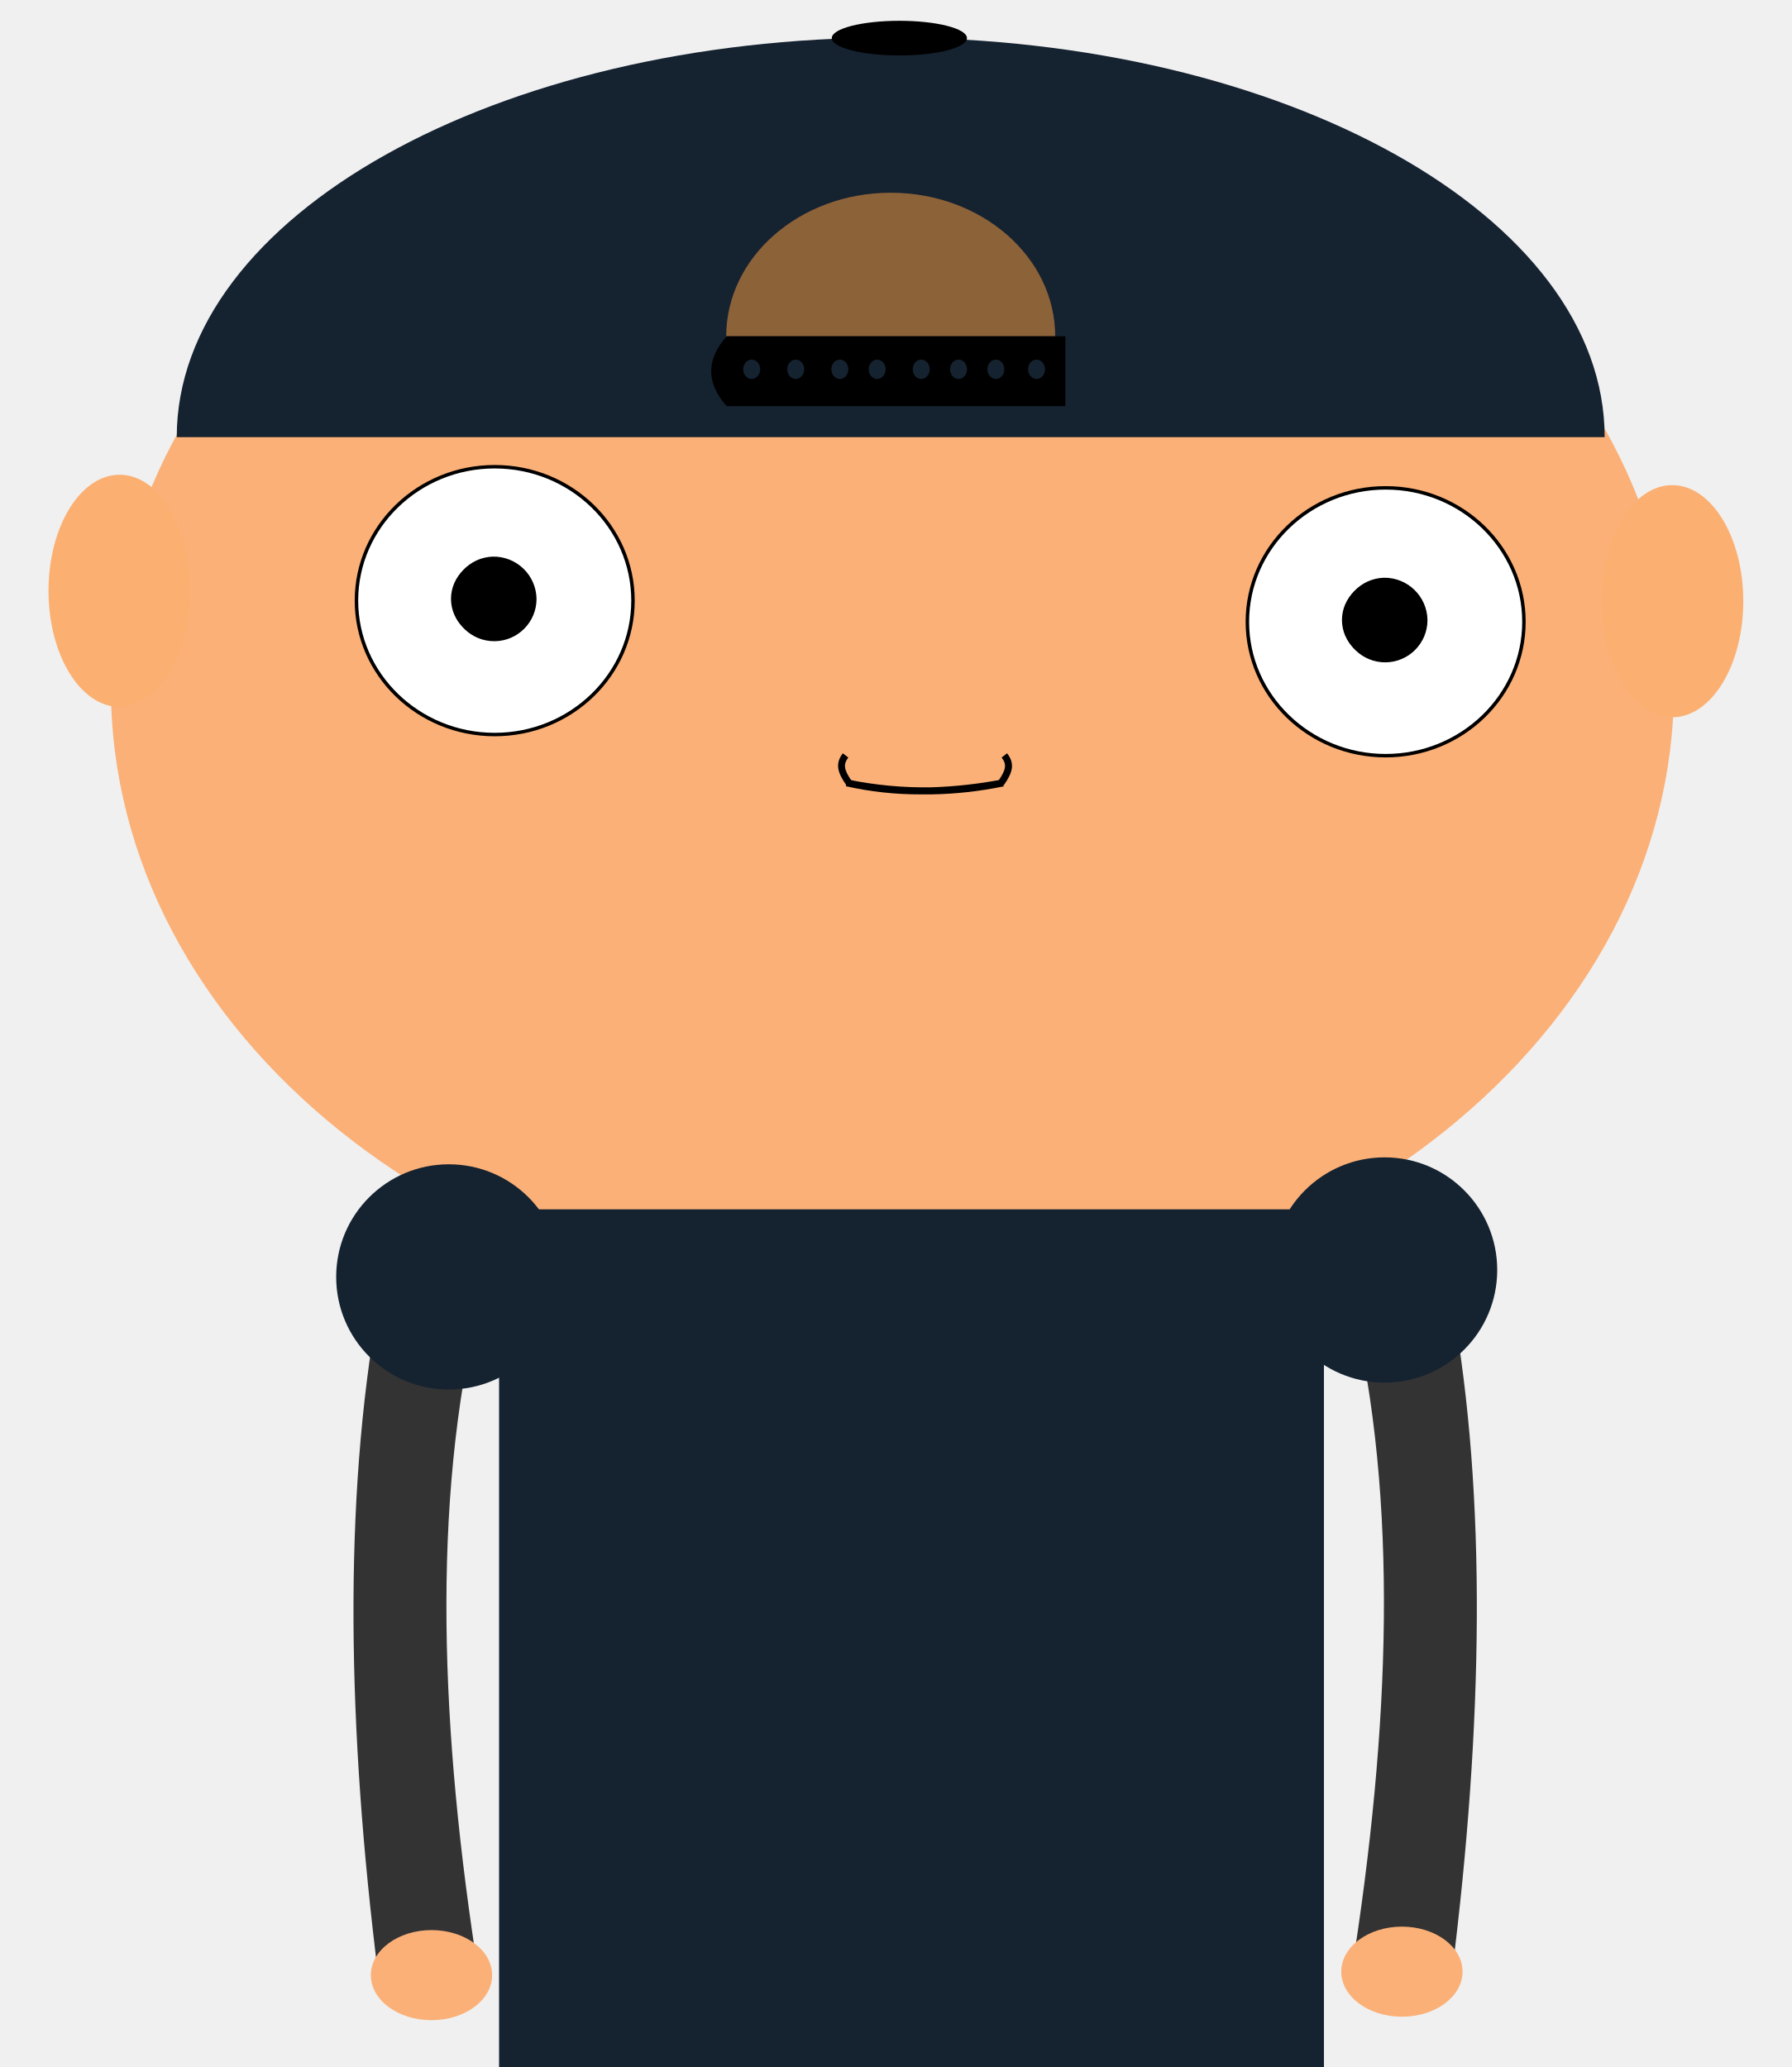
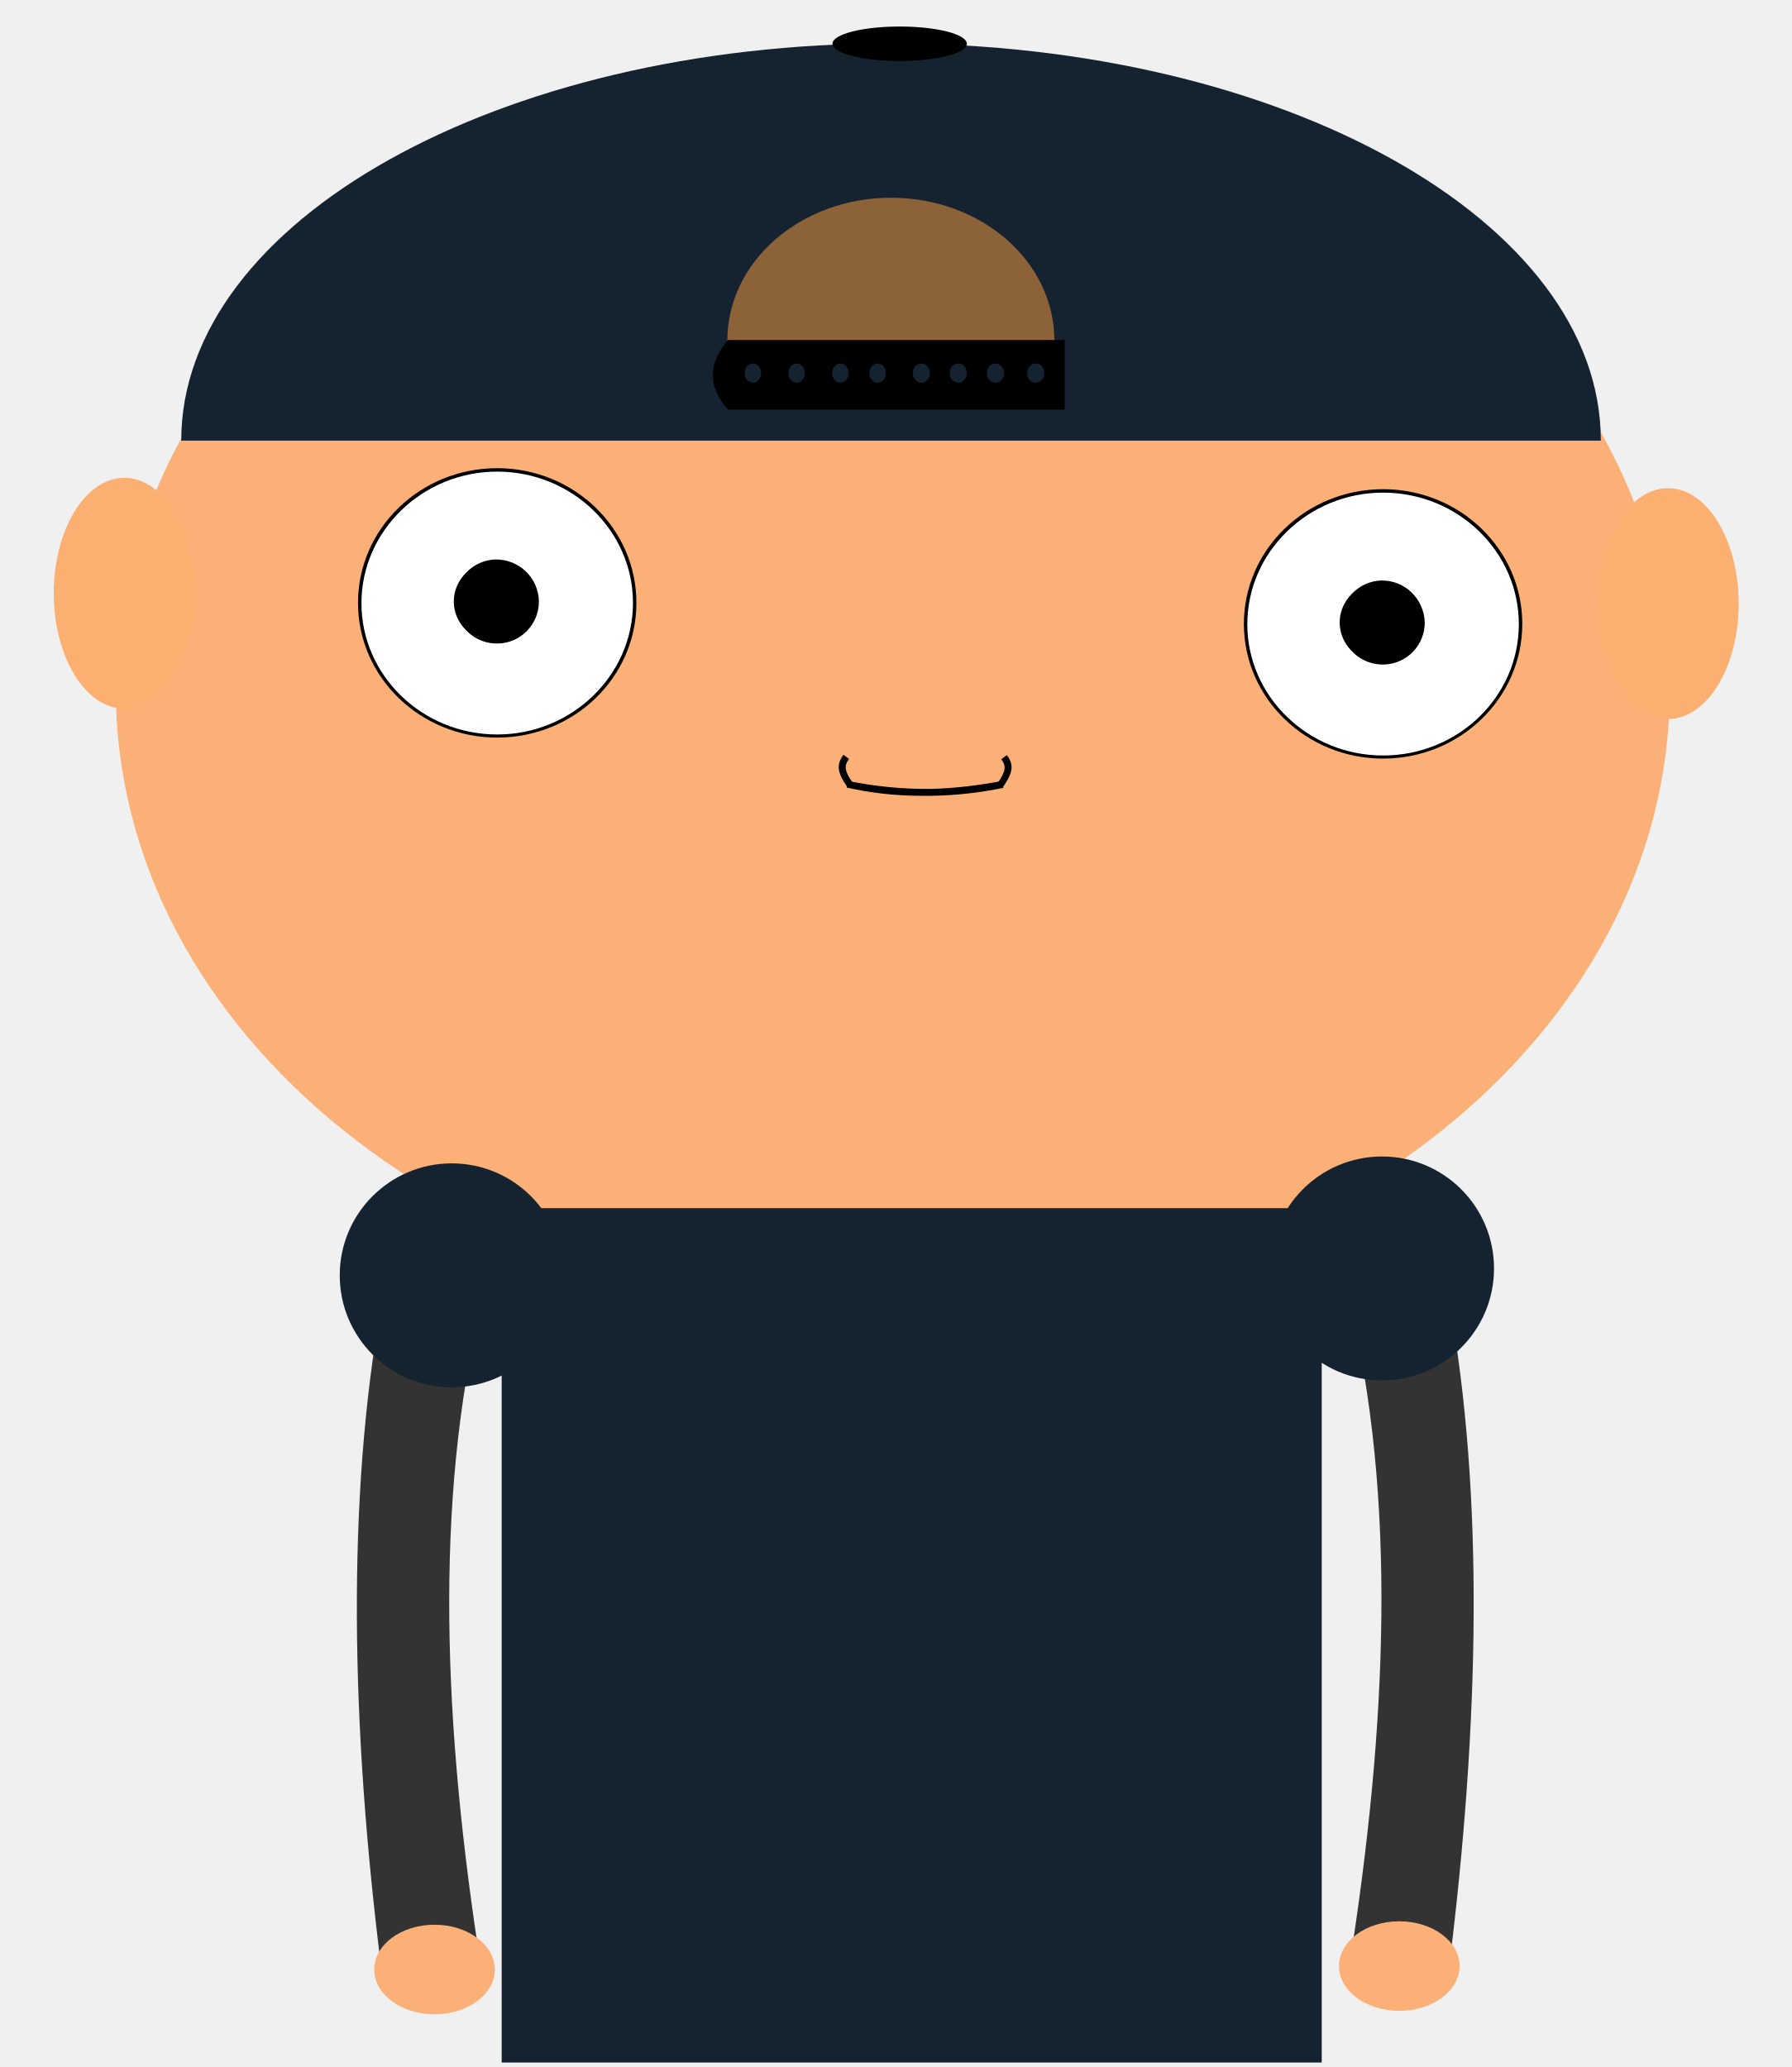
- <svg xmlns="http://www.w3.org/2000/svg" id="Layer_1" data-name="Layer 1" width="516.86" height="596.51" viewBox="0 0 516.86 596.51">
-   <defs>
-     <style>.cls-1{fill:#333;}.cls-2{fill:#fbb077;}.cls-3{fill:#fff;}.cls-4{fill:#152230;}.cls-5{fill:#8c6239;}.cls-6{fill:#fbb072;}</style>
-   </defs>
-   <path class="cls-1" d="M109.12,570h29c-11.09-70.27-13.68-136,0-193h-29C99,433.2,100.25,499.22,109.12,570Z" />
-   <path class="cls-1" d="M419,569H390c11.09-70.27,13.68-136,0-193h29C429.1,432.2,427.87,498.22,419,569Z" />
-   <ellipse class="cls-2" cx="257.5" cy="198.33" rx="225.5" ry="181.04" />
-   <ellipse class="cls-3" cx="142.74" cy="173.33" rx="39.9" ry="38.65" />
-   <path d="M142.74,135.19c21.73,0,39.4,17.11,39.4,38.14s-17.67,38.15-39.4,38.15-39.39-17.11-39.39-38.15,17.67-38.14,39.39-38.14m0-1c-22.31,0-40.39,17.53-40.39,39.14s18.08,39.15,40.39,39.15,40.4-17.53,40.4-39.15-18.09-39.14-40.4-39.14Z" />
-   <ellipse cx="142.22" cy="172.83" rx="12.09" ry="11.7" />
-   <path d="M142.22,161.63a11.21,11.21,0,1,1-11.59,11.2,11.41,11.41,0,0,1,11.59-11.2m0-1a12.21,12.21,0,1,0,12.59,12.2,12.39,12.39,0,0,0-12.59-12.2Z" />
-   <path class="cls-3" d="M399.81,218.08c-22,0-39.9-17.33-39.9-38.64s17.9-38.65,39.9-38.65,39.9,17.34,39.9,38.65S421.81,218.08,399.81,218.08Z" />
-   <path d="M399.81,141.29c21.72,0,39.4,17.11,39.4,38.15s-17.68,38.14-39.4,38.14-39.4-17.11-39.4-38.14,17.68-38.15,39.4-38.15m0-1c-22.31,0-40.4,17.53-40.4,39.15s18.09,39.14,40.4,39.14,40.4-17.53,40.4-39.14-18.09-39.15-40.4-39.15Z" />
-   <ellipse cx="399.29" cy="178.93" rx="12.09" ry="11.7" />
-   <path d="M399.29,167.73a11.21,11.21,0,1,1-11.6,11.2,11.41,11.41,0,0,1,11.6-11.2m0-1a12.21,12.21,0,1,0,12.59,12.2,12.4,12.4,0,0,0-12.59-12.2Z" />
-   <path d="M265.7,229.25a96.37,96.37,0,0,1-21.63-2.36l.42-1.95a110.85,110.85,0,0,0,24.24,2.27,131.55,131.55,0,0,0,20.5-2.28l.38,2a112.13,112.13,0,0,1-20.82,2.32C267.75,229.24,266.72,229.25,265.7,229.25Z" />
-   <path class="cls-4" d="M51,126.16C51,62.47,143.23,10.84,257,10.84S463,62.47,463,126.16" />
-   <path class="cls-5" d="M209.54,97.05c0-22.88,21.25-41.43,47.46-41.43s47.46,18.55,47.46,41.43" />
-   <path d="M307.4,117.2H209.66q-8.91-10.08,0-20.15H307.4Z" />
-   <ellipse class="cls-4" cx="216.88" cy="106.57" rx="2.45" ry="2.8" />
-   <ellipse class="cls-4" cx="253.09" cy="106.57" rx="2.45" ry="2.8" />
-   <ellipse class="cls-4" cx="242.32" cy="106.57" rx="2.45" ry="2.8" />
-   <ellipse class="cls-4" cx="229.6" cy="106.57" rx="2.45" ry="2.8" />
-   <ellipse class="cls-4" cx="287.34" cy="106.57" rx="2.45" ry="2.8" />
-   <ellipse class="cls-4" cx="276.57" cy="106.57" rx="2.45" ry="2.8" />
-   <ellipse class="cls-4" cx="265.81" cy="106.57" rx="2.45" ry="2.8" />
-   <ellipse class="cls-4" cx="299.08" cy="106.57" rx="2.45" ry="2.8" />
-   <ellipse cx="259.5" cy="11" rx="19.5" ry="5" />
-   <ellipse class="cls-6" cx="34.5" cy="170.5" rx="20.5" ry="33.5" />
-   <ellipse class="cls-6" cx="482.5" cy="173.5" rx="20.5" ry="33.5" />
-   <path class="cls-2" d="M245,226c-2.31-3.31-3-5.42-1-8" />
-   <path d="M244.18,226.57c-2.42-3.47-3.35-6.09-1-9.18l1.58,1.22c-1.51,2-1.28,3.5,1,6.82Z" />
-   <path class="cls-2" d="M288.83,226c2.31-3.31,3-5.42,1-8" />
-   <path d="M289.65,226.57,288,225.43c2.31-3.32,2.54-4.85,1-6.82l1.58-1.22C293,220.48,292.07,223.1,289.65,226.57Z" />
-   <rect class="cls-4" x="144" y="349" width="238" height="248" />
-   <circle class="cls-4" cx="129.5" cy="368.5" r="32.5" />
-   <circle class="cls-4" cx="399.5" cy="366.5" r="32.5" />
-   <ellipse class="cls-2" cx="404.5" cy="569" rx="17.5" ry="13" />
-   <ellipse class="cls-2" cx="124.5" cy="570" rx="17.5" ry="13" />
+ <svg xmlns="http://www.w3.org/2000/svg" version="1.1" id="Layer_1" x="0px" y="0px" viewBox="0 0 520 600" style="enable-background:new 0 0 520 600;" xml:space="preserve">
+   <style type="text/css">
+ 	.st0{fill:#333333;}
+ 	.st1{fill:#FBB077;}
+ 	.st2{fill:#FFFFFF;}
+ 	.st3{fill:#152230;}
+ 	.st4{fill:#8C6239;}
+ 	.st5{fill:#FBB072;}
+ </style>
+   <path class="st0" d="M110.7,571.7h29c-11.1-70.3-13.7-136,0-193h-29C100.6,434.9,101.8,501,110.7,571.7z" />
+   <path class="st0" d="M420.6,570.7h-29c11.1-70.3,13.7-136,0-193h29C430.7,433.9,429.4,500,420.6,570.7z" />
+   <ellipse class="st1" cx="259.1" cy="200.1" rx="225.5" ry="181" />
+   <ellipse class="st2" cx="144.3" cy="175.1" rx="39.9" ry="38.7" />
+   <path d="M144.3,136.9c21.7,0,39.4,17.1,39.4,38.1s-17.7,38.2-39.4,38.2s-39.4-17.1-39.4-38.1S122.6,136.9,144.3,136.9 M144.3,135.9  c-22.3,0-40.4,17.5-40.4,39.1s18.1,39.1,40.4,39.1s40.4-17.5,40.4-39.1S166.6,135.9,144.3,135.9z" />
+   <ellipse cx="143.8" cy="174.6" rx="12.1" ry="11.7" />
+   <path d="M143.8,163.4c6.2,0.2,11,5.4,10.8,11.6c-0.2,6.2-5.4,11-11.6,10.8c-6-0.2-10.8-5.2-10.8-11.2  C132.3,168.3,137.5,163.3,143.8,163.4 M143.8,162.4c-6.7,0.2-12,5.8-11.8,12.6c0.2,6.7,5.8,12,12.6,11.8c6.6-0.2,11.8-5.6,11.8-12.2  C156.3,167.7,150.6,162.3,143.8,162.4C143.8,162.4,143.8,162.4,143.8,162.4z" />
+   <path class="st2" d="M401.4,219.8c-22,0-39.9-17.3-39.9-38.6s17.9-38.6,39.9-38.6s39.9,17.3,39.9,38.6S423.4,219.8,401.4,219.8z" />
+   <path d="M401.4,143c21.7,0,39.4,17.1,39.4,38.2s-17.7,38.1-39.4,38.1S362,202.2,362,181.2S379.7,143,401.4,143 M401.4,142  c-22.3,0-40.4,17.5-40.4,39.1s18.1,39.1,40.4,39.1s40.4-17.5,40.4-39.1S423.7,142,401.4,142z" />
+   <ellipse cx="400.9" cy="180.7" rx="12.1" ry="11.7" />
+   <path d="M400.9,169.5c6.2,0.2,11,5.4,10.8,11.6s-5.4,11-11.6,10.8c-6-0.2-10.8-5.2-10.8-11.2C389.4,174.4,394.6,169.4,400.9,169.5   M400.9,168.5c-6.7,0.2-12,5.8-11.8,12.6c0.2,6.7,5.8,12,12.6,11.8c6.6-0.2,11.8-5.6,11.8-12.2C413.3,173.8,407.7,168.4,400.9,168.5  z" />
+   <path d="M267.3,231c-7.3,0-14.5-0.8-21.6-2.4l0.4-1.9c8,1.6,16.1,2.4,24.2,2.3c6.9-0.2,13.7-1,20.5-2.3l0.4,2  c-6.9,1.4-13.8,2.2-20.8,2.3C269.3,231,268.3,231,267.3,231z" />
+   <path class="st3" d="M52.6,127.9c0-63.7,92.2-115.3,206-115.3s206,51.6,206,115.3" />
+   <path class="st4" d="M211.1,98.8c0-22.9,21.3-41.4,47.5-41.4S306,75.9,306,98.8" />
+   <path d="M309,118.9h-97.7c-5.9-6.7-5.9-13.4,0-20.2H309V118.9z" />
+   <ellipse class="st3" cx="218.5" cy="108.3" rx="2.4" ry="2.8" />
+   <ellipse class="st3" cx="254.7" cy="108.3" rx="2.4" ry="2.8" />
+   <ellipse class="st3" cx="243.9" cy="108.3" rx="2.4" ry="2.8" />
+   <ellipse class="st3" cx="231.2" cy="108.3" rx="2.4" ry="2.8" />
+   <ellipse class="st3" cx="288.9" cy="108.3" rx="2.5" ry="2.8" />
+   <ellipse class="st3" cx="278.1" cy="108.3" rx="2.5" ry="2.8" />
+   <ellipse class="st3" cx="267.4" cy="108.3" rx="2.5" ry="2.8" />
+   <ellipse class="st3" cx="300.6" cy="108.3" rx="2.5" ry="2.8" />
+   <ellipse cx="261.1" cy="12.7" rx="19.5" ry="5" />
+   <ellipse class="st5" cx="36.1" cy="172.2" rx="20.5" ry="33.5" />
+   <ellipse class="st5" cx="484.1" cy="175.2" rx="20.5" ry="33.5" />
+   <path class="st1" d="M246.6,227.7c-2.3-3.3-3-5.4-1-8" />
+   <path d="M245.8,228.3c-2.4-3.5-3.4-6.1-1-9.2l1.6,1.2c-1.5,2-1.3,3.5,1,6.8L245.8,228.3z" />
+   <path class="st1" d="M290.4,227.7c2.3-3.3,3-5.4,1-8" />
+   <path d="M291.2,228.3l-1.6-1.1c2.3-3.3,2.5-4.9,1-6.8l1.6-1.2C294.6,222.2,293.6,224.8,291.2,228.3z" />
+   <rect x="145.6" y="350.7" class="st3" width="238" height="248" />
+   <circle class="st3" cx="131.1" cy="370.2" r="32.5" />
+   <circle class="st3" cx="401.1" cy="368.2" r="32.5" />
+   <ellipse class="st1" cx="406.1" cy="570.7" rx="17.5" ry="13" />
+   <ellipse class="st1" cx="126.1" cy="571.7" rx="17.5" ry="13" />
</svg>
